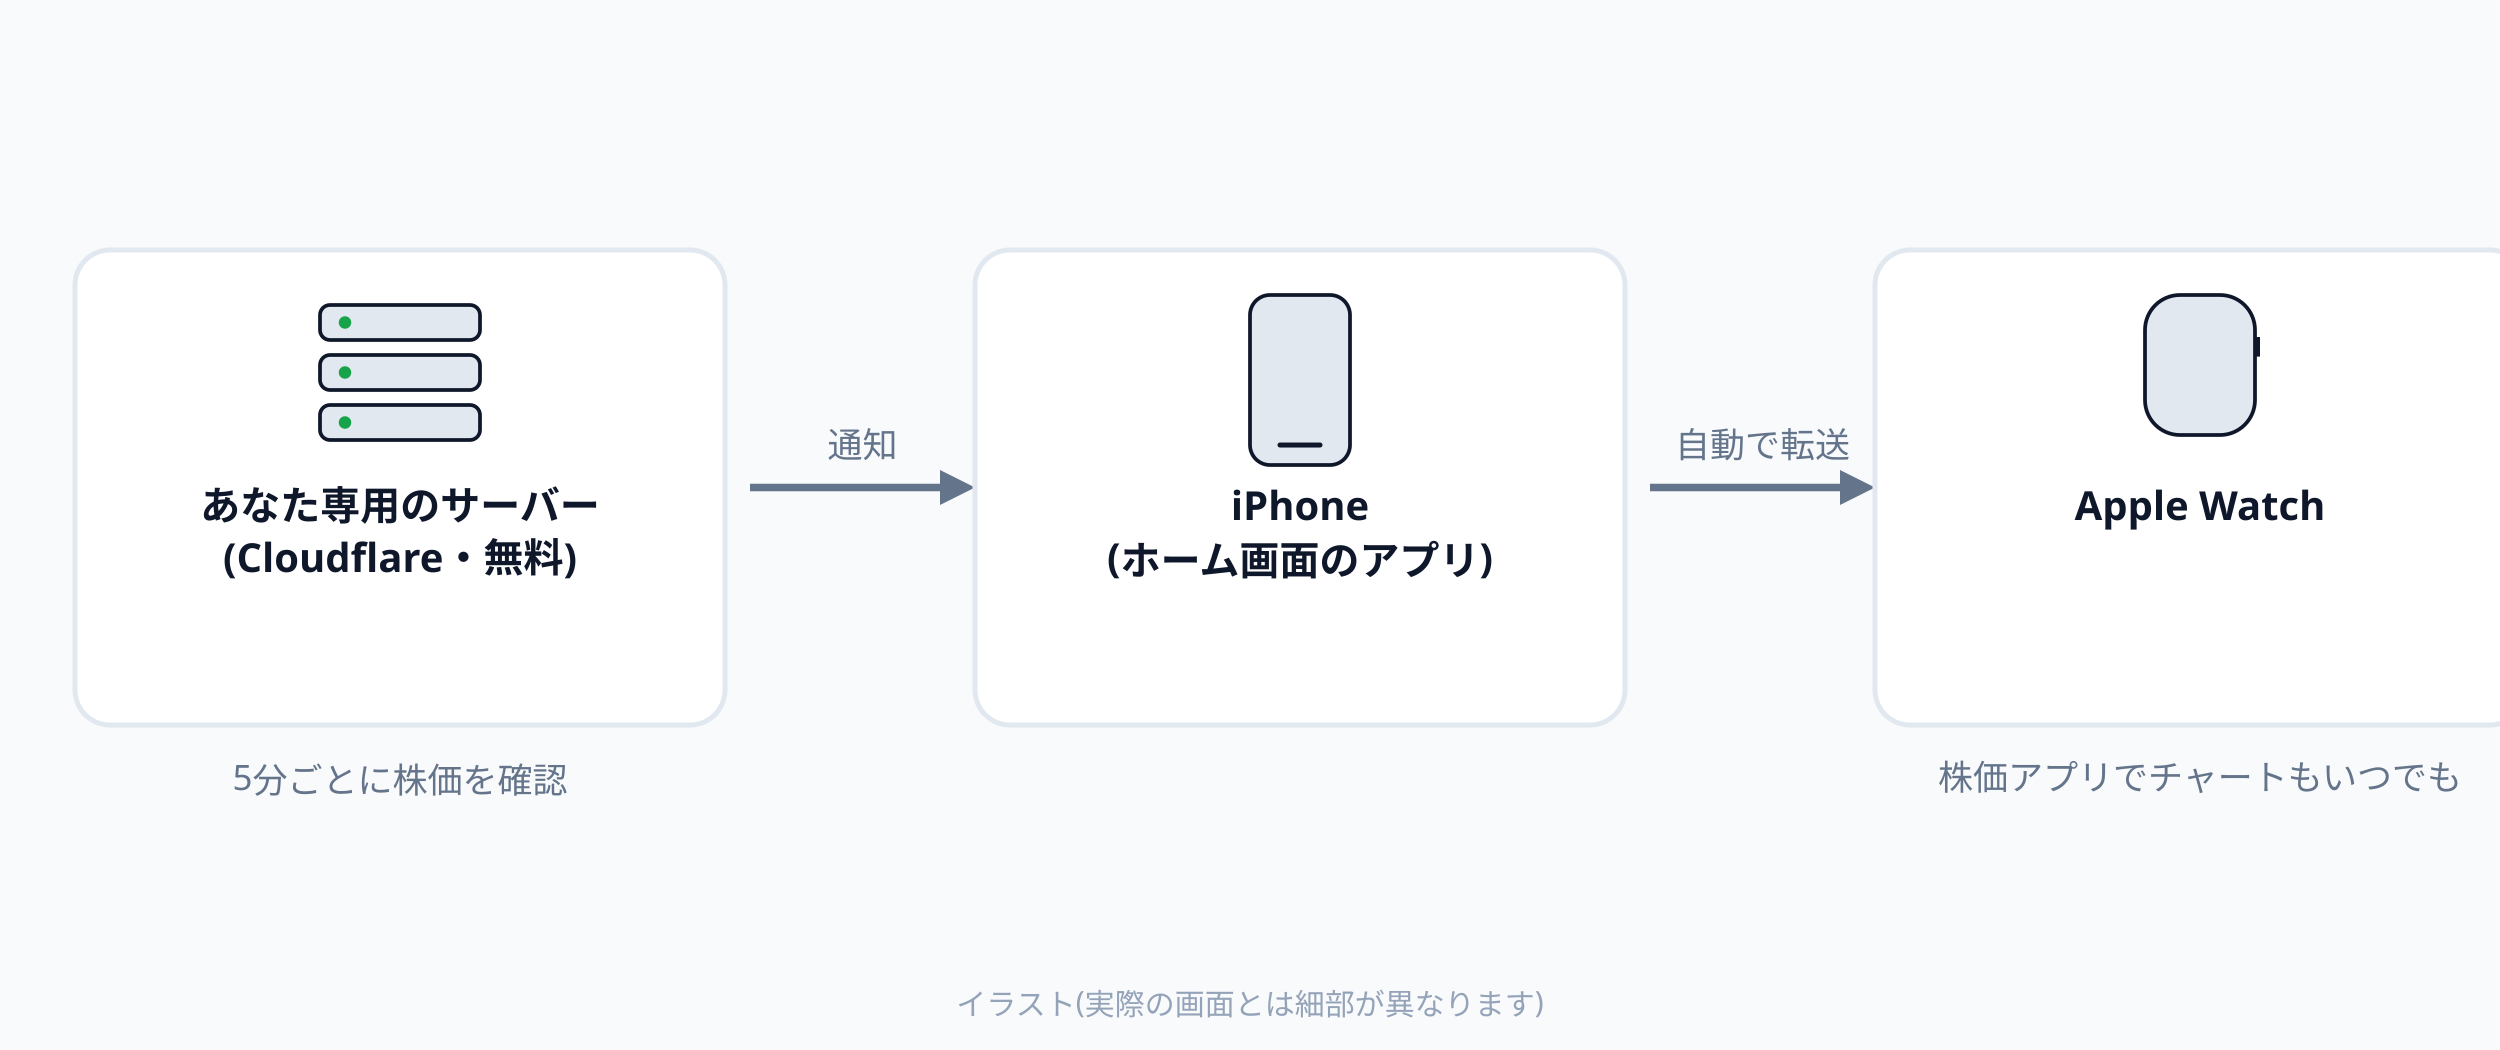
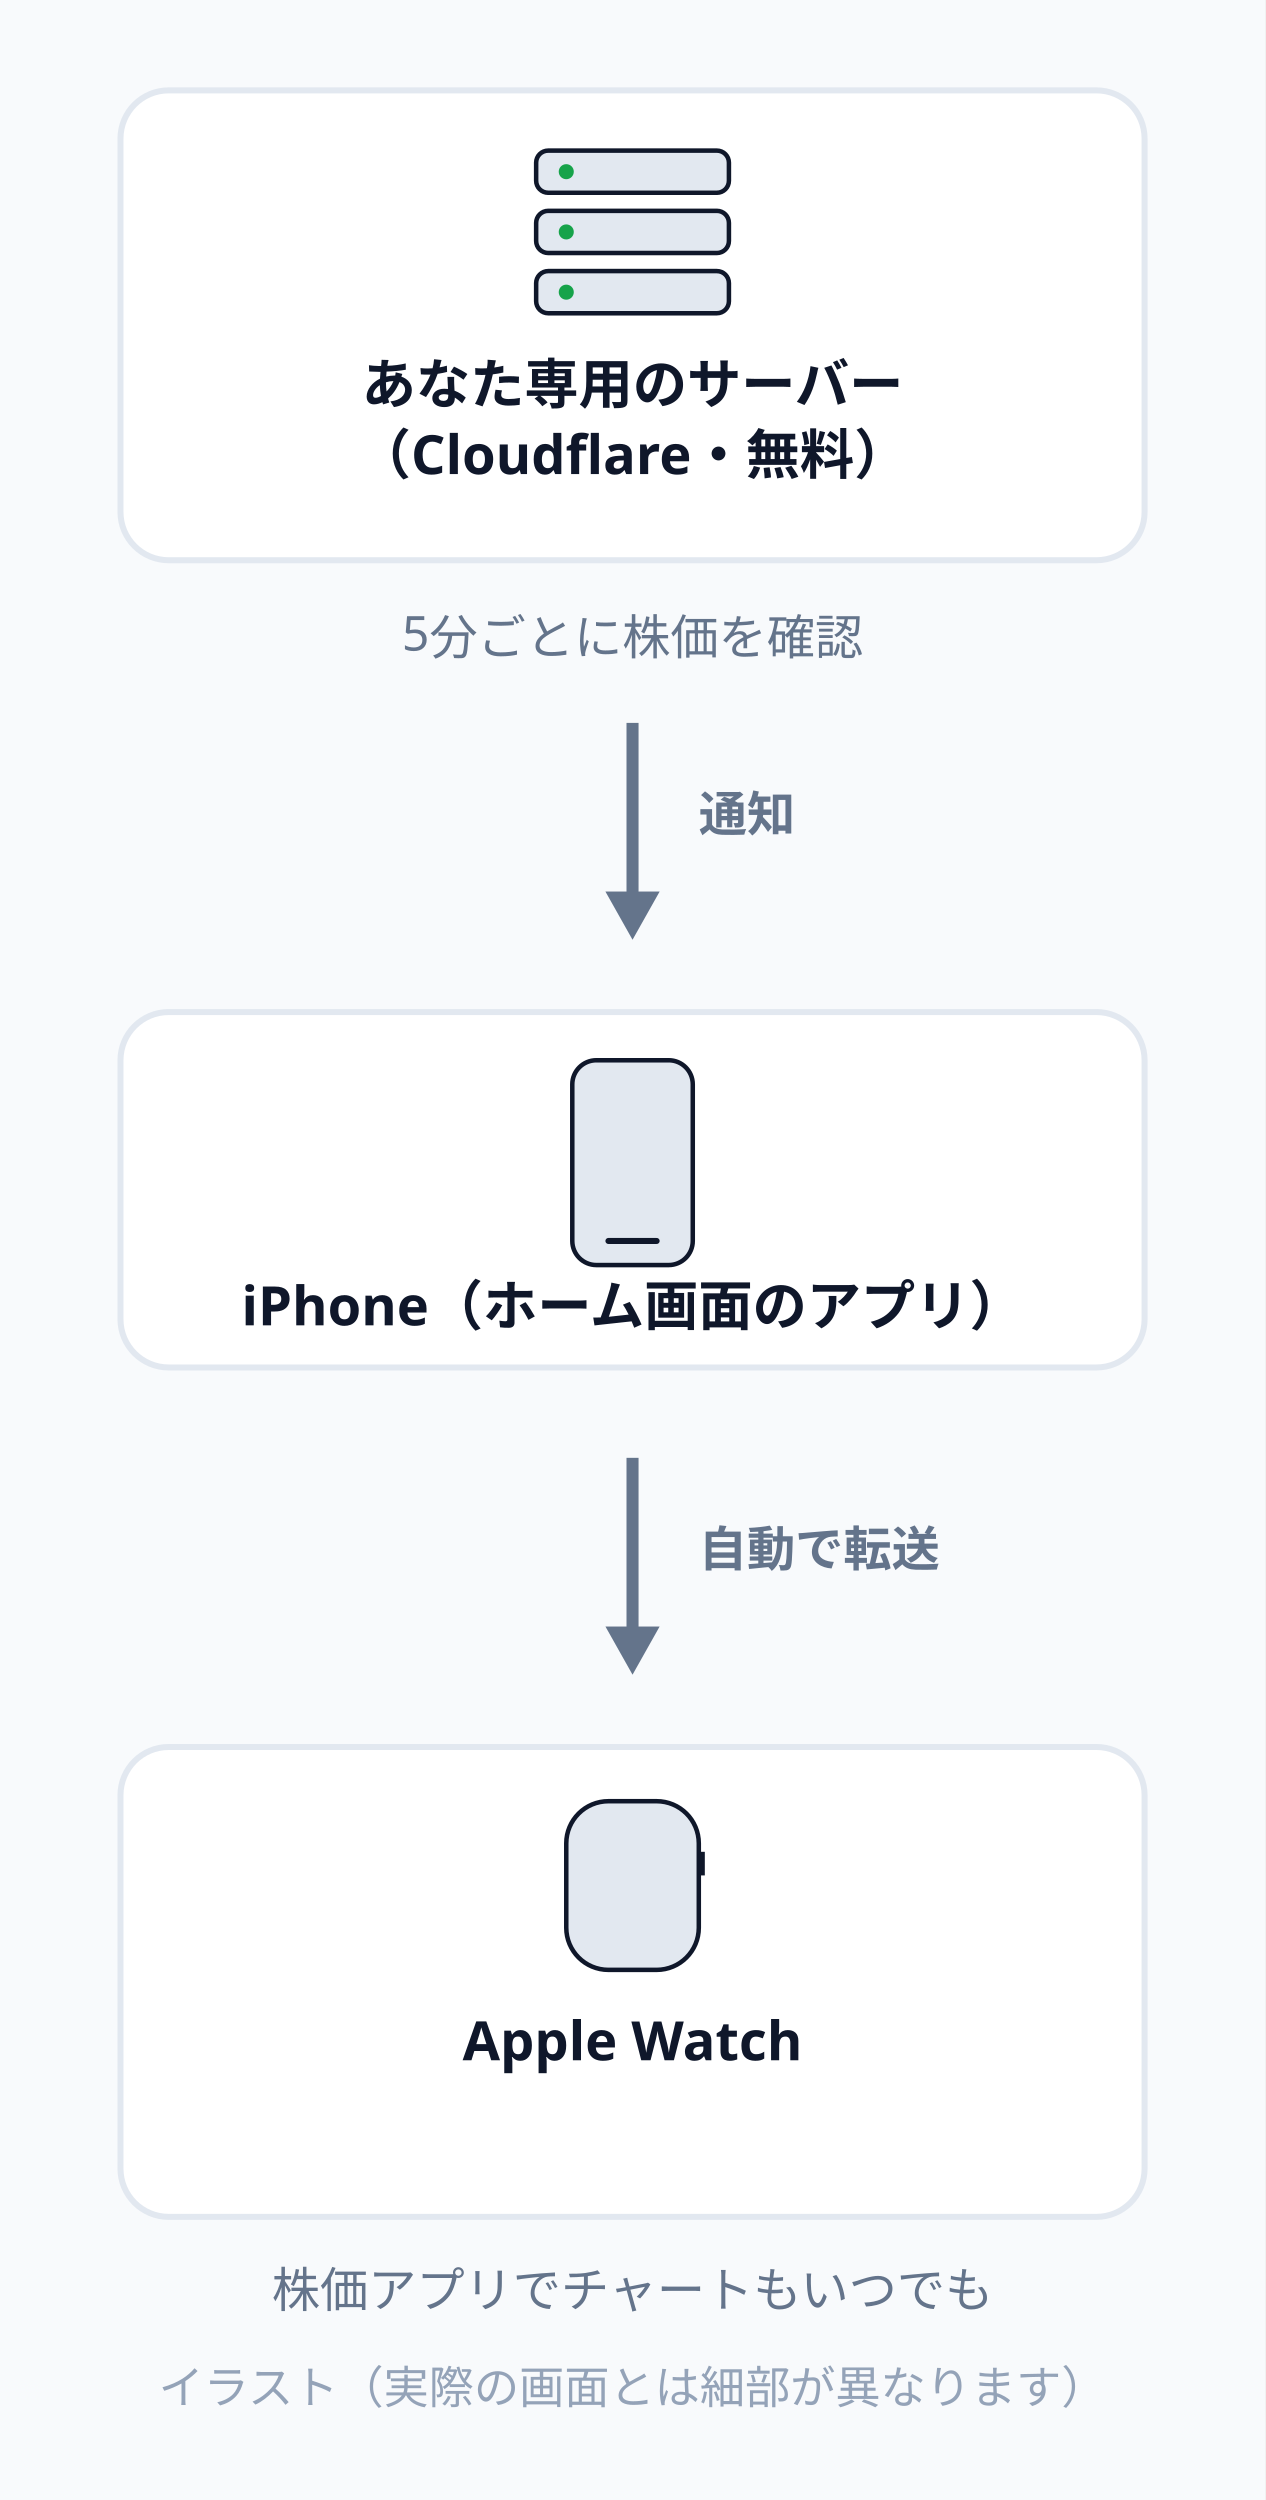
- <svg xmlns="http://www.w3.org/2000/svg" viewBox="0 0 1000 420" width="1000" height="420">
-   <rect x="0" y="0" width="1000" height="420" fill="#f8fafc" />
-   <rect x="30" y="100" width="260" height="190" rx="14" fill="#ffffff" stroke="#e2e8f0" stroke-width="2" />
-   <rect x="128" y="122" width="64" height="14" rx="4" fill="#e2e8f0" stroke="#0f172a" stroke-width="1.5" />
-   <circle cx="138" cy="129" r="2.5" fill="#16a34a" />
-   <rect x="128" y="142" width="64" height="14" rx="4" fill="#e2e8f0" stroke="#0f172a" stroke-width="1.5" />
-   <circle cx="138" cy="149" r="2.5" fill="#16a34a" />
-   <rect x="128" y="162" width="64" height="14" rx="4" fill="#e2e8f0" stroke="#0f172a" stroke-width="1.5" />
-   <circle cx="138" cy="169" r="2.5" fill="#16a34a" />
-   <text x="160" y="208" font-size="16" fill="#0f172a" text-anchor="middle" font-weight="600" font-family="'Hiragino Sans','Noto Sans JP','Yu Gothic',sans-serif">あなた専用のサーバー</text>
-   <text x="160" y="228.8" font-size="16" fill="#0f172a" text-anchor="middle" font-weight="600" font-family="'Hiragino Sans','Noto Sans JP','Yu Gothic',sans-serif">(Cloudflare・無料)</text>
-   <text x="160" y="316" font-size="14" fill="#64748b" text-anchor="middle" font-weight="normal" font-family="'Hiragino Sans','Noto Sans JP','Yu Gothic',sans-serif">5分ごとに株価を確認</text>
-   <line x1="300" y1="195" x2="378" y2="195" stroke="#64748b" stroke-width="3" />
-   <polygon points="390,195 376,188 376,202" fill="#64748b" />
-   <text x="345" y="183" font-size="14" fill="#64748b" text-anchor="middle" font-weight="normal" font-family="'Hiragino Sans','Noto Sans JP','Yu Gothic',sans-serif">通知</text>
-   <rect x="390" y="100" width="260" height="190" rx="14" fill="#ffffff" stroke="#e2e8f0" stroke-width="2" />
-   <rect x="500" y="118" width="40" height="68" rx="8" fill="#e2e8f0" stroke="#0f172a" stroke-width="1.5" />
-   <line x1="512" y1="178" x2="528" y2="178" stroke="#0f172a" stroke-width="2" stroke-linecap="round" />
-   <text x="520" y="208" font-size="16" fill="#0f172a" text-anchor="middle" font-weight="600" font-family="'Hiragino Sans','Noto Sans JP','Yu Gothic',sans-serif">iPhone</text>
-   <text x="520" y="228.8" font-size="16" fill="#0f172a" text-anchor="middle" font-weight="600" font-family="'Hiragino Sans','Noto Sans JP','Yu Gothic',sans-serif">(ホーム画面のアプリ)</text>
-   <line x1="660" y1="195" x2="738" y2="195" stroke="#64748b" stroke-width="3" />
-   <polygon points="750,195 736,188 736,202" fill="#64748b" />
-   <text x="705" y="183" font-size="14" fill="#64748b" text-anchor="middle" font-weight="normal" font-family="'Hiragino Sans','Noto Sans JP','Yu Gothic',sans-serif">自動で転送</text>
-   <rect x="750" y="100" width="260" height="190" rx="14" fill="#ffffff" stroke="#e2e8f0" stroke-width="2" />
-   <rect x="898" y="134.8" width="6" height="7.84" fill="#0f172a" />
-   <rect x="858" y="118" width="44" height="56" rx="14" fill="#e2e8f0" stroke="#0f172a" stroke-width="1.5" />
-   <text x="880" y="208" font-size="16" fill="#0f172a" text-anchor="middle" font-weight="600" font-family="'Hiragino Sans','Noto Sans JP','Yu Gothic',sans-serif">Apple Watch</text>
-   <text x="880" y="316" font-size="14" fill="#64748b" text-anchor="middle" font-weight="normal" font-family="'Hiragino Sans','Noto Sans JP','Yu Gothic',sans-serif">株価アプリでチャートもいつでも</text>
-   <text x="500" y="406" font-size="12" fill="#94a3b8" text-anchor="middle" font-weight="normal" font-family="'Hiragino Sans','Noto Sans JP','Yu Gothic',sans-serif">イラスト(実際の画面とは細部が異なります)</text>
+ <svg xmlns="http://www.w3.org/2000/svg" viewBox="0 0 420 830" width="420" height="830">
+   <rect x="0" y="0" width="420" height="830" fill="#f8fafc" />
+   <rect x="40" y="30" width="340" height="156" rx="16" fill="#ffffff" stroke="#e2e8f0" stroke-width="2" />
+   <rect x="178" y="50" width="64" height="14" rx="4" fill="#e2e8f0" stroke="#0f172a" stroke-width="1.5" />
+   <circle cx="188" cy="57" r="2.5" fill="#16a34a" />
+   <rect x="178" y="70" width="64" height="14" rx="4" fill="#e2e8f0" stroke="#0f172a" stroke-width="1.5" />
+   <circle cx="188" cy="77" r="2.5" fill="#16a34a" />
+   <rect x="178" y="90" width="64" height="14" rx="4" fill="#e2e8f0" stroke="#0f172a" stroke-width="1.5" />
+   <circle cx="188" cy="97" r="2.5" fill="#16a34a" />
+   <text x="210" y="134" font-size="18" fill="#0f172a" text-anchor="middle" font-weight="700" font-family="'Hiragino Sans','Noto Sans JP','Yu Gothic',sans-serif">あなた専用のサーバー</text>
+   <text x="210" y="157.4" font-size="18" fill="#0f172a" text-anchor="middle" font-weight="700" font-family="'Hiragino Sans','Noto Sans JP','Yu Gothic',sans-serif">（Cloudflare・無料）</text>
+   <text x="210" y="216" font-size="16" fill="#64748b" text-anchor="middle" font-weight="normal" font-family="'Hiragino Sans','Noto Sans JP','Yu Gothic',sans-serif">5分ごとに株価を確認</text>
+   <line x1="210" y1="240" x2="210" y2="300" stroke="#64748b" stroke-width="4" />
+   <polygon points="210,312 201,296 219,296" fill="#64748b" />
+   <text x="232" y="276" font-size="16" fill="#64748b" text-anchor="start" font-weight="600" font-family="'Hiragino Sans','Noto Sans JP','Yu Gothic',sans-serif">通知</text>
+   <rect x="40" y="336" width="340" height="118" rx="16" fill="#ffffff" stroke="#e2e8f0" stroke-width="2" />
+   <rect x="190" y="352" width="40" height="68" rx="8" fill="#e2e8f0" stroke="#0f172a" stroke-width="1.5" />
+   <line x1="202" y1="412" x2="218" y2="412" stroke="#0f172a" stroke-width="2" stroke-linecap="round" />
+   <text x="210" y="440" font-size="18" fill="#0f172a" text-anchor="middle" font-weight="700" font-family="'Hiragino Sans','Noto Sans JP','Yu Gothic',sans-serif">iPhone（ホーム画面のアプリ）</text>
+   <line x1="210" y1="484" x2="210" y2="544" stroke="#64748b" stroke-width="4" />
+   <polygon points="210,556 201,540 219,540" fill="#64748b" />
+   <text x="232" y="520" font-size="16" fill="#64748b" text-anchor="start" font-weight="600" font-family="'Hiragino Sans','Noto Sans JP','Yu Gothic',sans-serif">自動で転送</text>
+   <rect x="40" y="580" width="340" height="156" rx="16" fill="#ffffff" stroke="#e2e8f0" stroke-width="2" />
+   <rect x="228" y="614.8" width="6" height="7.84" fill="#0f172a" />
+   <rect x="188" y="598" width="44" height="56" rx="14" fill="#e2e8f0" stroke="#0f172a" stroke-width="1.5" />
+   <text x="210" y="684" font-size="18" fill="#0f172a" text-anchor="middle" font-weight="700" font-family="'Hiragino Sans','Noto Sans JP','Yu Gothic',sans-serif">Apple Watch</text>
+   <text x="210" y="766" font-size="16" fill="#64748b" text-anchor="middle" font-weight="normal" font-family="'Hiragino Sans','Noto Sans JP','Yu Gothic',sans-serif">株価アプリでチャートもいつでも</text>
+   <text x="210" y="798" font-size="15" fill="#94a3b8" text-anchor="middle" font-weight="normal" font-family="'Hiragino Sans','Noto Sans JP','Yu Gothic',sans-serif">イラスト（実際の画面とは細部が異なります）</text>
</svg>
